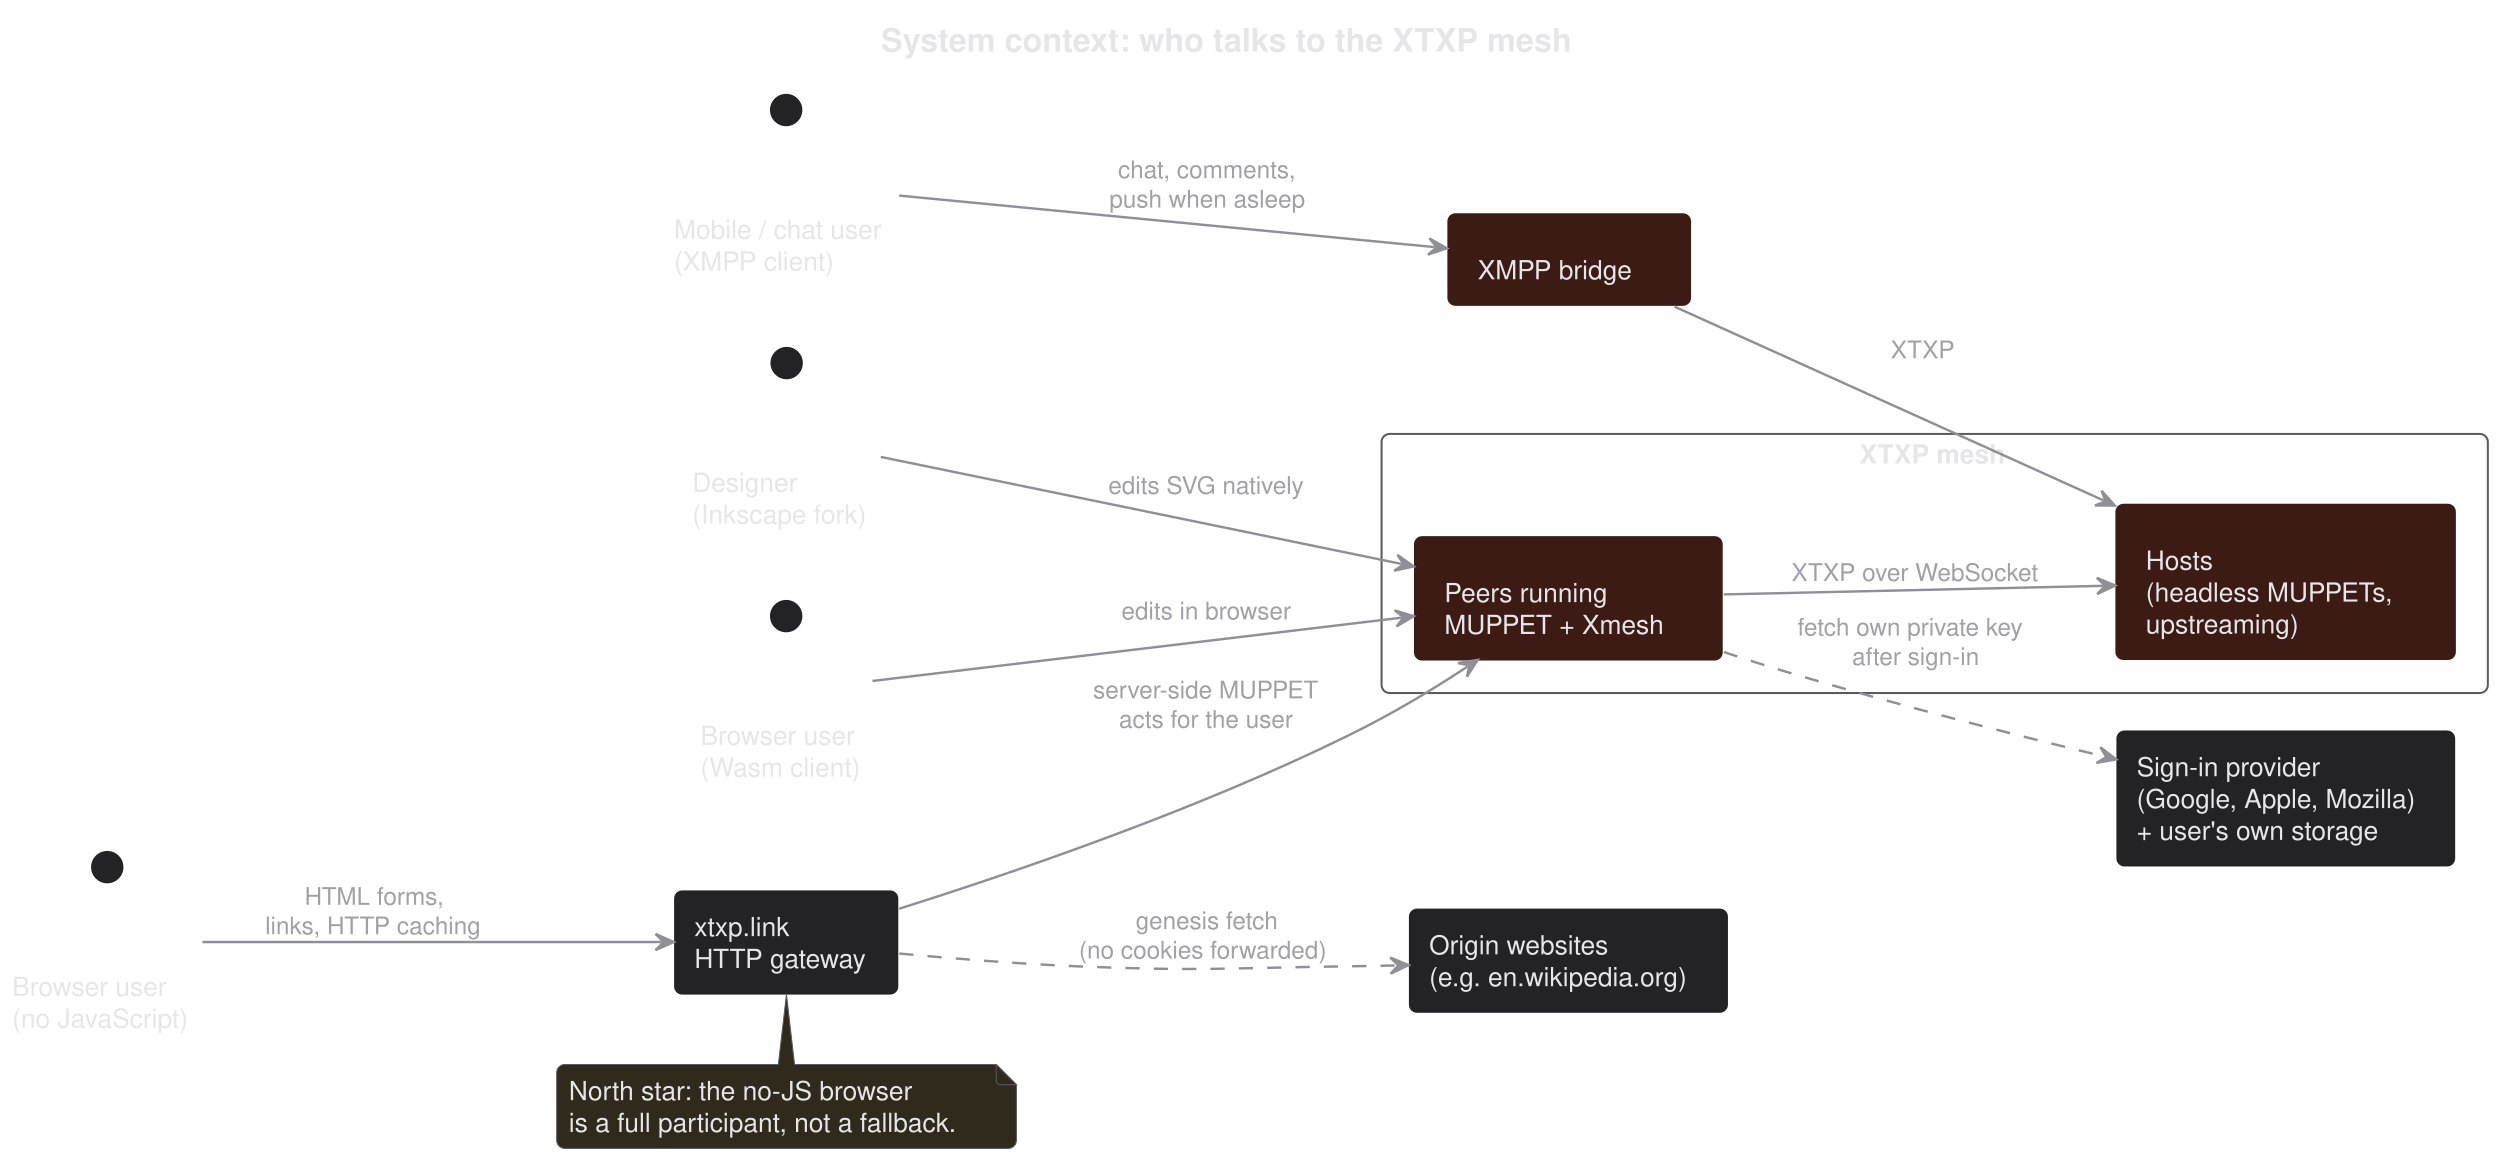
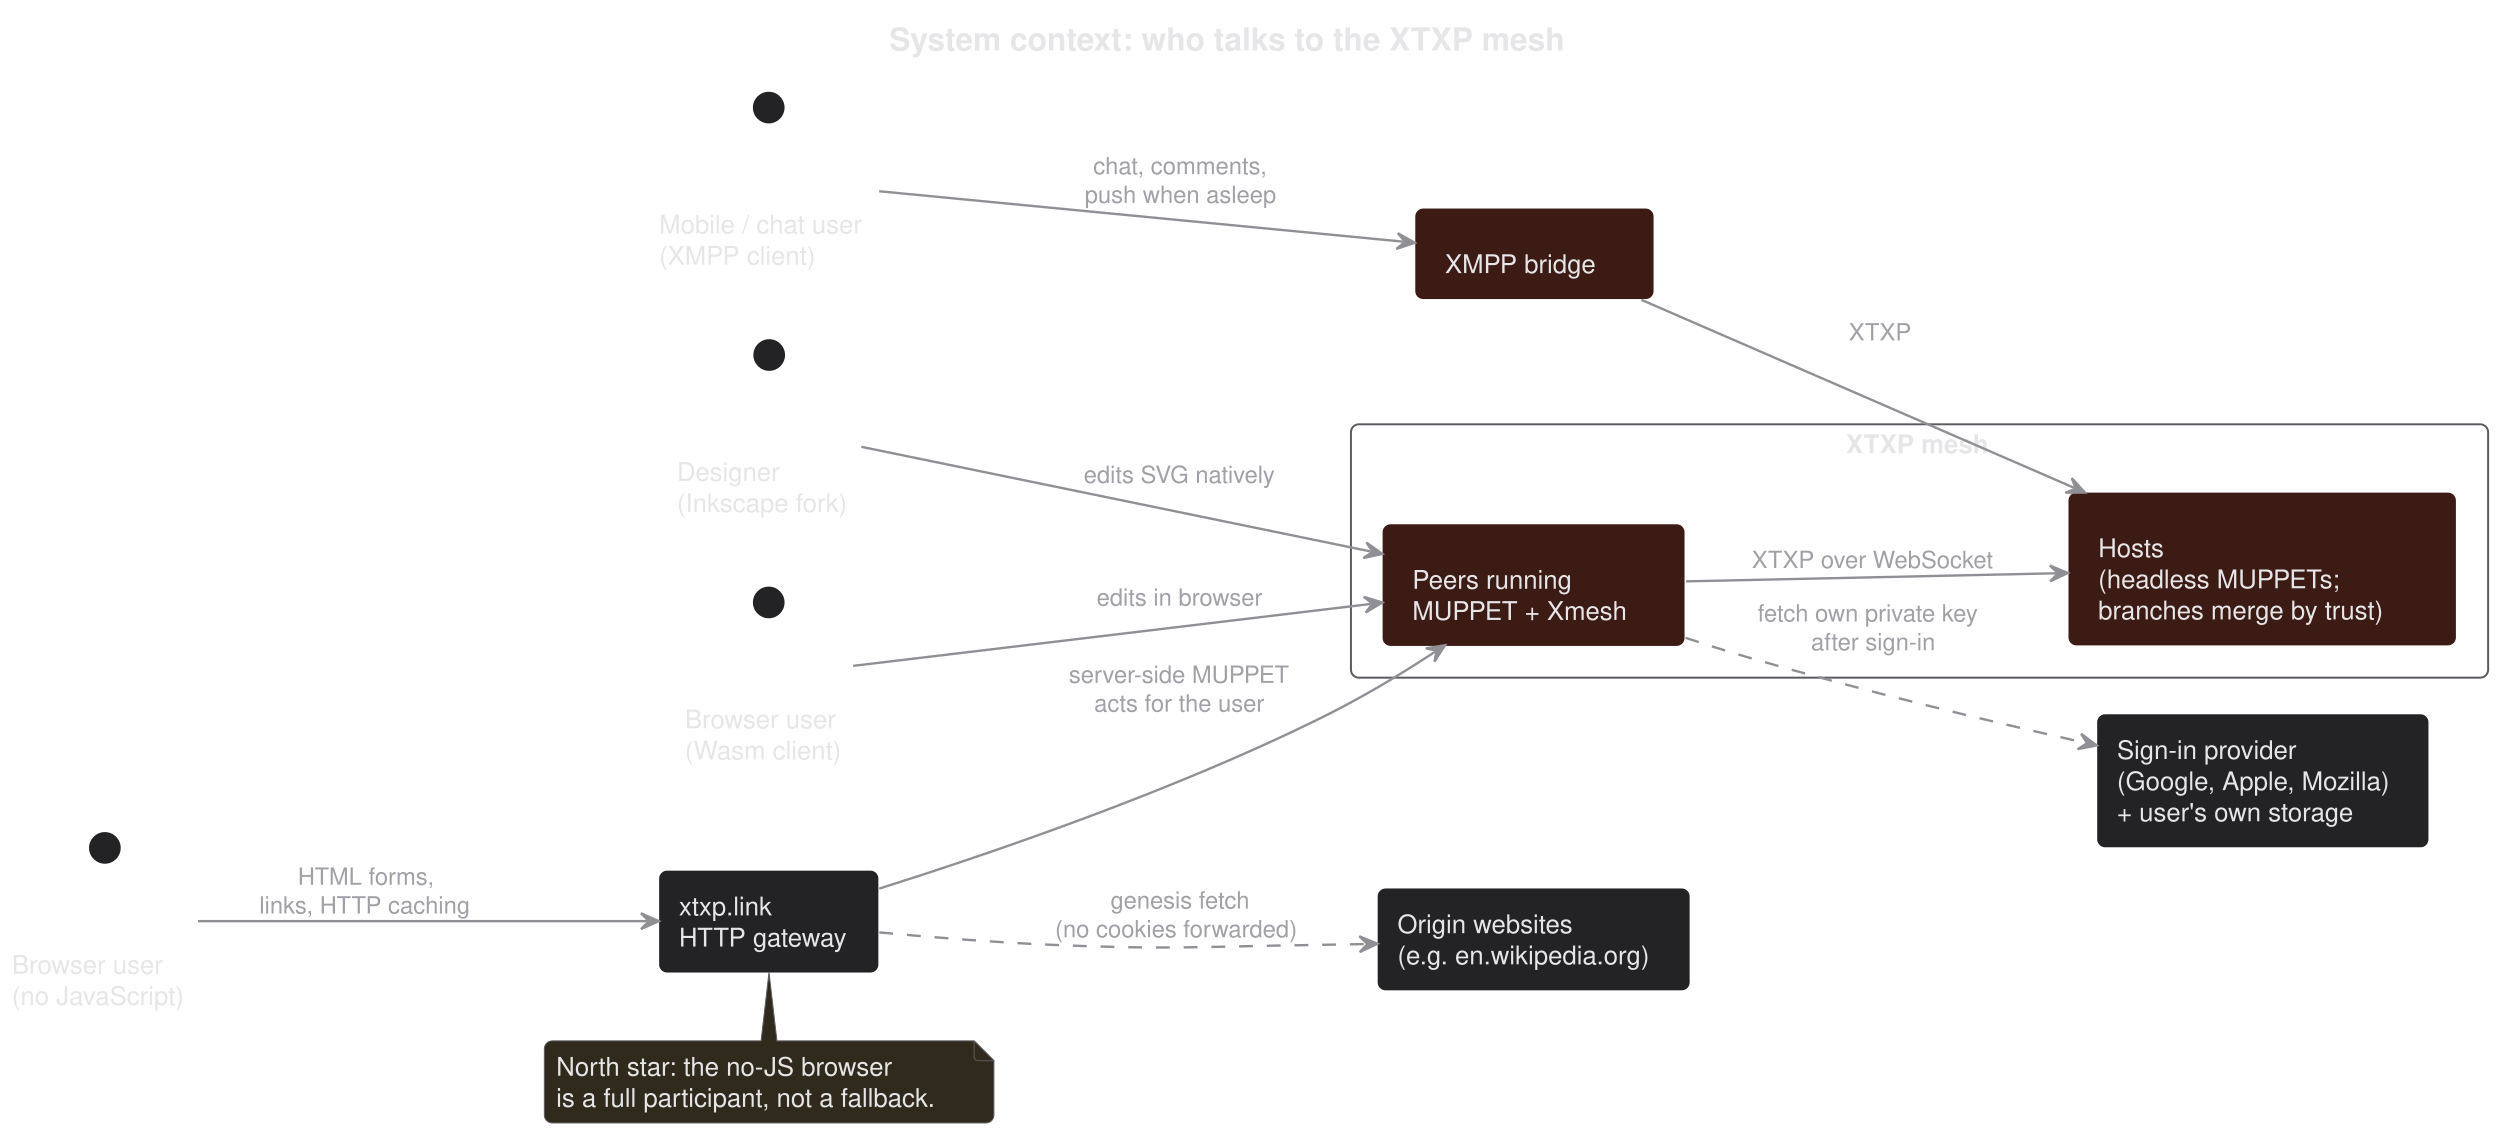
- <svg xmlns="http://www.w3.org/2000/svg" contentStyleType="text/css" data-diagram-type="DESCRIPTION" height="574px" preserveAspectRatio="none" style="width:1235px;height:574px;" version="1.1" viewBox="0 0 1235 574" width="1235px" zoomAndPan="magnify">
+ <svg xmlns="http://www.w3.org/2000/svg" contentStyleType="text/css" data-diagram-type="DESCRIPTION" height="574px" preserveAspectRatio="none" style="width:1263px;height:574px;" version="1.1" viewBox="0 0 1263 574" width="1263px" zoomAndPan="magnify">
  <defs />
  <g>
    <g class="title" data-source-line="2">
-       <text fill="#E6E6E8" font-family="Helvetica" font-size="16" font-weight="bold" lengthAdjust="spacing" textLength="350.5" x="435.25" y="25.5">System context: who talks to the XTXP mesh</text>
+       <text fill="#E6E6E8" font-family="Helvetica" font-size="16" font-weight="bold" lengthAdjust="spacing" textLength="350.5" x="449.25" y="25.5">System context: who talks to the XTXP mesh</text>
    </g>
    <g class="cluster" data-entity="mesh" data-source-line="11" data-uid="ent0006" id="cluster_mesh">
-       <rect fill="none" height="128" rx="4" ry="4" style="stroke:#5A5A60;stroke-width:1;" width="546.5" x="682.5" y="214.359" />
-       <text fill="#E6E6E8" font-family="Helvetica" font-size="13" font-weight="bold" lengthAdjust="spacing" textLength="74.356" x="918.572" y="228.953">XTXP mesh</text>
+       <rect fill="none" height="128" rx="4" ry="4" style="stroke:#5A5A60;stroke-width:1;" width="574.5" x="682.5" y="214.359" />
+       <text fill="#E6E6E8" font-family="Helvetica" font-size="13" font-weight="bold" lengthAdjust="spacing" textLength="74.356" x="932.572" y="228.953">XTXP mesh</text>
    </g>
    <g class="entity" data-entity="peers" data-source-line="12" data-uid="ent0007" id="entity_peers">
      <rect fill="#3D1B15" height="61.459" rx="4" ry="4" width="152.525" x="698.5" y="264.859" />
      <rect fill="#3D1B15" height="10" width="15" x="831.025" y="269.859" />
      <rect fill="#3D1B15" height="2" width="4" x="829.025" y="271.859" />
      <rect fill="#3D1B15" height="2" width="4" x="829.025" y="275.859" />
      <text fill="#E6E6E8" font-family="Helvetica" font-size="13" lengthAdjust="spacing" textLength="85.617" x="713.5" y="297.453">Peers running</text>
      <text fill="#E6E6E8" font-family="Helvetica" font-size="13" lengthAdjust="spacing" textLength="112.525" x="713.5" y="313.183">MUPPET + Xmesh</text>
    </g>
    <g class="entity" data-entity="hosts" data-source-line="13" data-uid="ent0008" id="entity_hosts">
-       <rect fill="#3D1B15" height="77.189" rx="4" ry="4" width="168.21" x="1045" y="248.859" />
-       <rect fill="#3D1B15" height="10" width="15" x="1193.21" y="253.859" />
-       <rect fill="#3D1B15" height="2" width="4" x="1191.21" y="255.859" />
-       <rect fill="#3D1B15" height="2" width="4" x="1191.21" y="259.859" />
+       <rect fill="#3D1B15" height="77.189" rx="4" ry="4" width="195.727" x="1045" y="248.859" />
+       <rect fill="#3D1B15" height="10" width="15" x="1220.727" y="253.859" />
+       <rect fill="#3D1B15" height="2" width="4" x="1218.727" y="255.859" />
+       <rect fill="#3D1B15" height="2" width="4" x="1218.727" y="259.859" />
      <text fill="#E6E6E8" font-family="Helvetica" font-size="13" lengthAdjust="spacing" textLength="35.433" x="1060" y="281.453">Hosts</text>
-       <text fill="#E6E6E8" font-family="Helvetica" font-size="13" lengthAdjust="spacing" textLength="128.21" x="1060" y="297.183">(headless MUPPETs,</text>
-       <text fill="#E6E6E8" font-family="Helvetica" font-size="13" lengthAdjust="spacing" textLength="81.466" x="1060" y="312.912">upstreaming)</text>
+       <text fill="#E6E6E8" font-family="Helvetica" font-size="13" lengthAdjust="spacing" textLength="128.388" x="1060" y="297.183">(headless MUPPETs;</text>
+       <text fill="#E6E6E8" font-family="Helvetica" font-size="13" lengthAdjust="spacing" textLength="155.727" x="1060" y="312.912">branches merge by trust)</text>
    </g>
    <g class="entity" data-entity="designer" data-source-line="6" data-uid="ent0002" id="entity_designer">
      <ellipse cx="388.604" cy="179.359" fill="#232326" rx="8" ry="8" />
      <path d="M388.604,187.359 L388.604,214.359 M375.604,195.359 L401.604,195.359 M388.604,214.359 L375.604,229.359 M388.604,214.359 L401.604,229.359" fill="none" />
      <text fill="#E6E6E8" font-family="Helvetica" font-size="13" lengthAdjust="spacing" textLength="55.098" x="342" y="242.953">Designer</text>
      <text fill="#E6E6E8" font-family="Helvetica" font-size="13" lengthAdjust="spacing" textLength="93.209" x="342" y="258.683">(Inkscape fork)</text>
    </g>
    <g class="entity" data-entity="wasm" data-source-line="7" data-uid="ent0003" id="entity_wasm">
      <ellipse cx="388.367" cy="304.359" fill="#232326" rx="8" ry="8" />
      <path d="M388.367,312.359 L388.367,339.359 M375.367,320.359 L401.367,320.359 M388.367,339.359 L375.367,354.359 M388.367,339.359 L401.367,354.359" fill="none" />
      <text fill="#E6E6E8" font-family="Helvetica" font-size="13" lengthAdjust="spacing" textLength="81.847" x="346" y="367.953">Browser user</text>
      <text fill="#E6E6E8" font-family="Helvetica" font-size="13" lengthAdjust="spacing" textLength="84.735" x="346" y="383.683">(Wasm client)</text>
    </g>
    <g class="entity" data-entity="nojs" data-source-line="8" data-uid="ent0004" id="entity_nojs">
      <ellipse cx="52.982" cy="428.359" fill="#232326" rx="8" ry="8" />
      <path d="M52.982,436.359 L52.982,463.359 M39.982,444.359 L65.982,444.359 M52.982,463.359 L39.982,478.359 M52.982,463.359 L65.982,478.359" fill="none" />
      <text fill="#E6E6E8" font-family="Helvetica" font-size="13" lengthAdjust="spacing" textLength="81.847" x="6" y="491.953">Browser user</text>
      <text fill="#E6E6E8" font-family="Helvetica" font-size="13" lengthAdjust="spacing" textLength="93.964" x="6" y="507.683">(no JavaScript)</text>
    </g>
    <g class="entity" data-entity="mobile" data-source-line="9" data-uid="ent0005" id="entity_mobile">
      <ellipse cx="388.358" cy="54.359" fill="#232326" rx="8" ry="8" />
      <path d="M388.358,62.359 L388.358,89.359 M375.358,70.359 L401.358,70.359 M388.358,89.359 L375.358,104.359 M388.358,89.359 L401.358,104.359" fill="none" />
      <text fill="#E6E6E8" font-family="Helvetica" font-size="13" lengthAdjust="spacing" textLength="110.716" x="333" y="117.953">Mobile / chat user</text>
      <text fill="#E6E6E8" font-family="Helvetica" font-size="13" lengthAdjust="spacing" textLength="83.592" x="333" y="133.683">(XMPP client)</text>
    </g>
    <g class="entity" data-entity="gateway" data-source-line="16" data-uid="ent0009" id="entity_gateway">
      <rect fill="#232326" height="51.459" rx="4" ry="4" width="110.752" x="333" y="439.859" />
      <text fill="#E6E6E8" font-family="Helvetica" font-size="13" lengthAdjust="spacing" textLength="51.264" x="343" y="462.453">xtxp.link</text>
      <text fill="#E6E6E8" font-family="Helvetica" font-size="13" lengthAdjust="spacing" textLength="90.752" x="343" y="478.183">HTTP gateway</text>
    </g>
    <g class="entity" data-entity="bridge" data-source-line="17" data-uid="ent0010" id="entity_bridge">
      <rect fill="#3D1B15" height="45.73" rx="4" ry="4" width="120.387" x="715" y="105.359" />
      <rect fill="#3D1B15" height="10" width="15" x="815.387" y="110.359" />
      <rect fill="#3D1B15" height="2" width="4" x="813.387" y="112.359" />
      <rect fill="#3D1B15" height="2" width="4" x="813.387" y="116.359" />
      <text fill="#E6E6E8" font-family="Helvetica" font-size="13" lengthAdjust="spacing" textLength="80.387" x="730" y="137.953">XMPP bridge</text>
    </g>
    <g class="entity" data-entity="origin" data-source-line="18" data-uid="ent0011" id="entity_origin">
      <rect fill="#232326" height="51.459" rx="4" ry="4" width="157.611" x="696" y="448.859" />
      <text fill="#E6E6E8" font-family="Helvetica" font-size="13" lengthAdjust="spacing" textLength="95.323" x="706" y="471.453">Origin websites</text>
      <text fill="#E6E6E8" font-family="Helvetica" font-size="13" lengthAdjust="spacing" textLength="137.611" x="706" y="487.183">(e.g. en.wikipedia.org)</text>
    </g>
    <g class="entity" data-entity="sso" data-source-line="19" data-uid="ent0012" id="entity_sso">
-       <rect fill="#232326" height="67.189" rx="4" ry="4" width="167.355" x="1045.5" y="360.859" />
-       <text fill="#E6E6E8" font-family="Helvetica" font-size="13" lengthAdjust="spacing" textLength="99.144" x="1055.5" y="383.453">Sign-in provider</text>
-       <text fill="#E6E6E8" font-family="Helvetica" font-size="13" lengthAdjust="spacing" textLength="147.355" x="1055.5" y="399.183">(Google, Apple, Mozilla)</text>
-       <text fill="#E6E6E8" font-family="Helvetica" font-size="13" lengthAdjust="spacing" textLength="130.121" x="1055.5" y="414.912">+ user's own storage</text>
+       <rect fill="#232326" height="67.189" rx="4" ry="4" width="167.355" x="1059.5" y="360.859" />
+       <text fill="#E6E6E8" font-family="Helvetica" font-size="13" lengthAdjust="spacing" textLength="99.144" x="1069.5" y="383.453">Sign-in provider</text>
+       <text fill="#E6E6E8" font-family="Helvetica" font-size="13" lengthAdjust="spacing" textLength="147.355" x="1069.5" y="399.183">(Google, Apple, Mozilla)</text>
+       <text fill="#E6E6E8" font-family="Helvetica" font-size="13" lengthAdjust="spacing" textLength="130.121" x="1069.5" y="414.912">+ user's own storage</text>
    </g>
    <g class="entity" data-entity="GMN22" data-source-line="32" data-uid="ent0023" id="entity_GMN22">
      <path d="M275,529.859 L275,563.318 A4,4 0 0 0 279,567.318 L498.115,567.318 A4,4 0 0 0 502.115,563.318 L502.115,535.859 L492.115,525.859 L392.5,525.859 L388.5,491.329 L384.5,525.859 L279,525.859 A4,4 0 0 0 275,529.859" fill="#2F2A1C" style="stroke:#5A5A60;stroke-width:0.5;" />
      <path d="M492.115,525.859 L492.115,533.859 A2,2 0 0 0 494.115,535.859 L502.115,535.859 L492.115,525.859" fill="#2F2A1C" style="stroke:#5A5A60;stroke-width:0.5;" />
      <text fill="#E6E6E8" font-family="Helvetica" font-size="13" lengthAdjust="spacing" textLength="183.46" x="281" y="543.453">North star: the no-JS browser</text>
      <text fill="#E6E6E8" font-family="Helvetica" font-size="13" lengthAdjust="spacing" textLength="206.115" x="281" y="559.183">is a full participant, not a fallback.</text>
    </g>
    <g class="link" data-entity-1="designer" data-entity-2="peers" data-source-line="21" data-uid="lnk13" id="link_designer_peers">
      <path d="M435.12,225.729 C500.07,239.079 614.113,262.512 692.483,278.612" fill="none" id="designer-to-peers" style="stroke:#8F8F95;stroke-width:1.2;" />
      <polygon fill="#8F8F95" points="698.36,279.819,690.349,274.09,693.462,278.813,688.739,281.926,698.36,279.819" style="stroke:#8F8F95;stroke-width:1.2;" />
      <text fill="#A0A0A6" font-family="Helvetica" font-size="12" lengthAdjust="spacing" textLength="103.242" x="547.5" y="243.984">edits SVG natively</text>
    </g>
    <g class="link" data-entity-1="wasm" data-entity-2="peers" data-source-line="22" data-uid="lnk14" id="link_wasm_peers">
      <path d="M431.01,336.389 C494.9,328.749 612.342,314.702 692.403,305.122" fill="none" id="wasm-to-peers" style="stroke:#8F8F95;stroke-width:1.2;" />
      <polygon fill="#8F8F95" points="698.36,304.409,688.948,301.507,693.395,305.003,689.899,309.45,698.36,304.409" style="stroke:#8F8F95;stroke-width:1.2;" />
      <text fill="#A0A0A6" font-family="Helvetica" font-size="12" lengthAdjust="spacing" textLength="90.984" x="554" y="305.984">edits in browser</text>
    </g>
    <g class="link" data-entity-1="nojs" data-entity-2="gateway" data-source-line="23" data-uid="lnk15" id="link_nojs_gateway">
      <path d="M100.02,465.359 C160.86,465.359 261.93,465.359 326.82,465.359" fill="none" id="nojs-to-gateway" style="stroke:#8F8F95;stroke-width:1.2;" />
      <polygon fill="#8F8F95" points="332.82,465.359,323.82,461.359,327.82,465.359,323.82,469.359,332.82,465.359" style="stroke:#8F8F95;stroke-width:1.2;" />
      <text fill="#A0A0A6" font-family="Helvetica" font-size="12" lengthAdjust="spacing" textLength="74.121" x="150.441" y="446.984">HTML forms,</text>
      <text fill="#A0A0A6" font-family="Helvetica" font-size="12" lengthAdjust="spacing" textLength="113.004" x="131" y="461.504">links, HTTP caching</text>
    </g>
    <g class="link" data-entity-1="mobile" data-entity-2="bridge" data-source-line="24" data-uid="lnk16" id="link_mobile_bridge">
      <path d="M444.18,96.619 C515.81,103.519 634.988,114.985 708.798,122.085" fill="none" id="mobile-to-bridge" style="stroke:#8F8F95;stroke-width:1.2;" />
      <polygon fill="#8F8F95" points="714.77,122.659,706.194,117.816,709.793,122.181,705.428,125.779,714.77,122.659" style="stroke:#8F8F95;stroke-width:1.2;" />
      <text fill="#A0A0A6" font-family="Helvetica" font-size="12" lengthAdjust="spacing" textLength="94.324" x="552.31" y="87.984">chat, comments,</text>
      <text fill="#A0A0A6" font-family="Helvetica" font-size="12" lengthAdjust="spacing" textLength="102.943" x="548" y="102.504">push when asleep</text>
    </g>
    <g class="link" data-entity-1="gateway" data-entity-2="peers" data-source-line="25" data-uid="lnk17" id="link_gateway_peers">
      <path d="M444.15,448.929 C500.95,431.009 591.76,399.929 666,363.359 C687.86,352.589 705.861,341.808 725.001,329.267" fill="none" id="gateway-to-peers" style="stroke:#8F8F95;stroke-width:1.2;" />
      <polygon fill="#8F8F95" points="730.02,325.979,720.3,327.566,725.838,328.719,724.684,334.257,730.02,325.979" style="stroke:#8F8F95;stroke-width:1.2;" />
      <text fill="#A0A0A6" font-family="Helvetica" font-size="12" lengthAdjust="spacing" textLength="118.641" x="540" y="344.984">server-side MUPPET</text>
      <text fill="#A0A0A6" font-family="Helvetica" font-size="12" lengthAdjust="spacing" textLength="93.094" x="552.773" y="359.504">acts for the user</text>
    </g>
    <g class="link" data-entity-1="peers" data-entity-2="hosts" data-source-line="26" data-uid="lnk18" id="link_peers_hosts">
-       <path d="M851.51,293.639 C908.38,292.349 980.292,290.715 1038.921,289.385" fill="none" id="peers-to-hosts" style="stroke:#8F8F95;stroke-width:1.2;" />
-       <polygon fill="#8F8F95" points="1044.92,289.249,1035.832,285.454,1039.921,289.363,1036.013,293.452,1044.92,289.249" style="stroke:#8F8F95;stroke-width:1.2;" />
+       <path d="M851.84,293.699 C907.74,292.479 978.251,290.94 1038.671,289.62" fill="none" id="peers-to-hosts" style="stroke:#8F8F95;stroke-width:1.2;" />
+       <polygon fill="#8F8F95" points="1044.67,289.489,1035.585,285.687,1039.671,289.599,1035.759,293.685,1044.67,289.489" style="stroke:#8F8F95;stroke-width:1.2;" />
      <text fill="#A0A0A6" font-family="Helvetica" font-size="12" lengthAdjust="spacing" textLength="129.41" x="885" y="286.984">XTXP over WebSocket</text>
    </g>
    <g class="link" data-entity-1="bridge" data-entity-2="hosts" data-source-line="27" data-uid="lnk19" id="link_bridge_hosts">
-       <path d="M827.18,151.479 C884.2,177.229 971.742,216.779 1039.262,247.279" fill="none" id="bridge-to-hosts" style="stroke:#8F8F95;stroke-width:1.2;" />
-       <polygon fill="#8F8F95" points="1044.73,249.749,1038.175,242.399,1040.173,247.691,1034.881,249.69,1044.73,249.749" style="stroke:#8F8F95;stroke-width:1.2;" />
-       <text fill="#A0A0A6" font-family="Helvetica" font-size="12" lengthAdjust="spacing" textLength="31.781" x="934" y="176.984">XTXP</text>
+       <path d="M829.22,151.479 C887.9,176.969 977.777,216.019 1047.797,246.439" fill="none" id="bridge-to-hosts" style="stroke:#8F8F95;stroke-width:1.2;" />
+       <polygon fill="#8F8F95" points="1053.3,248.829,1046.639,241.574,1048.714,246.837,1043.451,248.912,1053.3,248.829" style="stroke:#8F8F95;stroke-width:1.2;" />
+       <text fill="#A0A0A6" font-family="Helvetica" font-size="12" lengthAdjust="spacing" textLength="31.781" x="934" y="171.984">XTXP</text>
    </g>
    <g class="link" data-entity-1="gateway" data-entity-2="origin" data-source-line="28" data-uid="lnk20" id="link_gateway_origin">
      <path d="M444.24,471.049 C470.72,473.529 502.98,476.139 532,477.359 C591.5,479.859 606.45,478.189 666,477.359 C675.66,477.229 679.802,477.157 689.842,476.927" fill="none" id="gateway-to-origin" style="stroke:#8F8F95;stroke-width:1.2;stroke-dasharray:7,7;" />
      <polygon fill="#8F8F95" points="695.84,476.789,686.751,472.997,690.841,476.904,686.934,480.994,695.84,476.789" style="stroke:#8F8F95;stroke-width:1.2;" />
      <text fill="#A0A0A6" font-family="Helvetica" font-size="12" lengthAdjust="spacing" textLength="76.705" x="561.037" y="458.984">genesis fetch</text>
      <text fill="#A0A0A6" font-family="Helvetica" font-size="12" lengthAdjust="spacing" textLength="132.779" x="533" y="473.504">(no cookies forwarded)</text>
    </g>
    <g class="link" data-entity-1="peers" data-entity-2="sso" data-source-line="29" data-uid="lnk21" id="link_peers_sso">
-       <path d="M851.57,322.119 C862.41,325.699 873.46,329.219 884,332.359 C937.3,348.229 992.068,362.239 1039.548,373.719" fill="none" id="peers-to-sso" style="stroke:#8F8F95;stroke-width:1.2;stroke-dasharray:7,7;" />
-       <polygon fill="#8F8F95" points="1045.38,375.129,1037.572,369.126,1040.52,373.954,1035.692,376.902,1045.38,375.129" style="stroke:#8F8F95;stroke-width:1.2;" />
+       <path d="M851.54,322.249 C862.38,325.809 873.44,329.289 884,332.359 C942.06,349.239 1002.547,363.791 1053.417,375.251" fill="none" id="peers-to-sso" style="stroke:#8F8F95;stroke-width:1.2;stroke-dasharray:7,7;" />
+       <polygon fill="#8F8F95" points="1059.27,376.569,1051.369,370.689,1054.392,375.471,1049.611,378.494,1059.27,376.569" style="stroke:#8F8F95;stroke-width:1.2;" />
      <text fill="#A0A0A6" font-family="Helvetica" font-size="12" lengthAdjust="spacing" textLength="123.047" x="888" y="313.984">fetch own private key</text>
      <text fill="#A0A0A6" font-family="Helvetica" font-size="12" lengthAdjust="spacing" textLength="69.199" x="914.924" y="328.504">after sign-in</text>
    </g>
  </g>
</svg>
